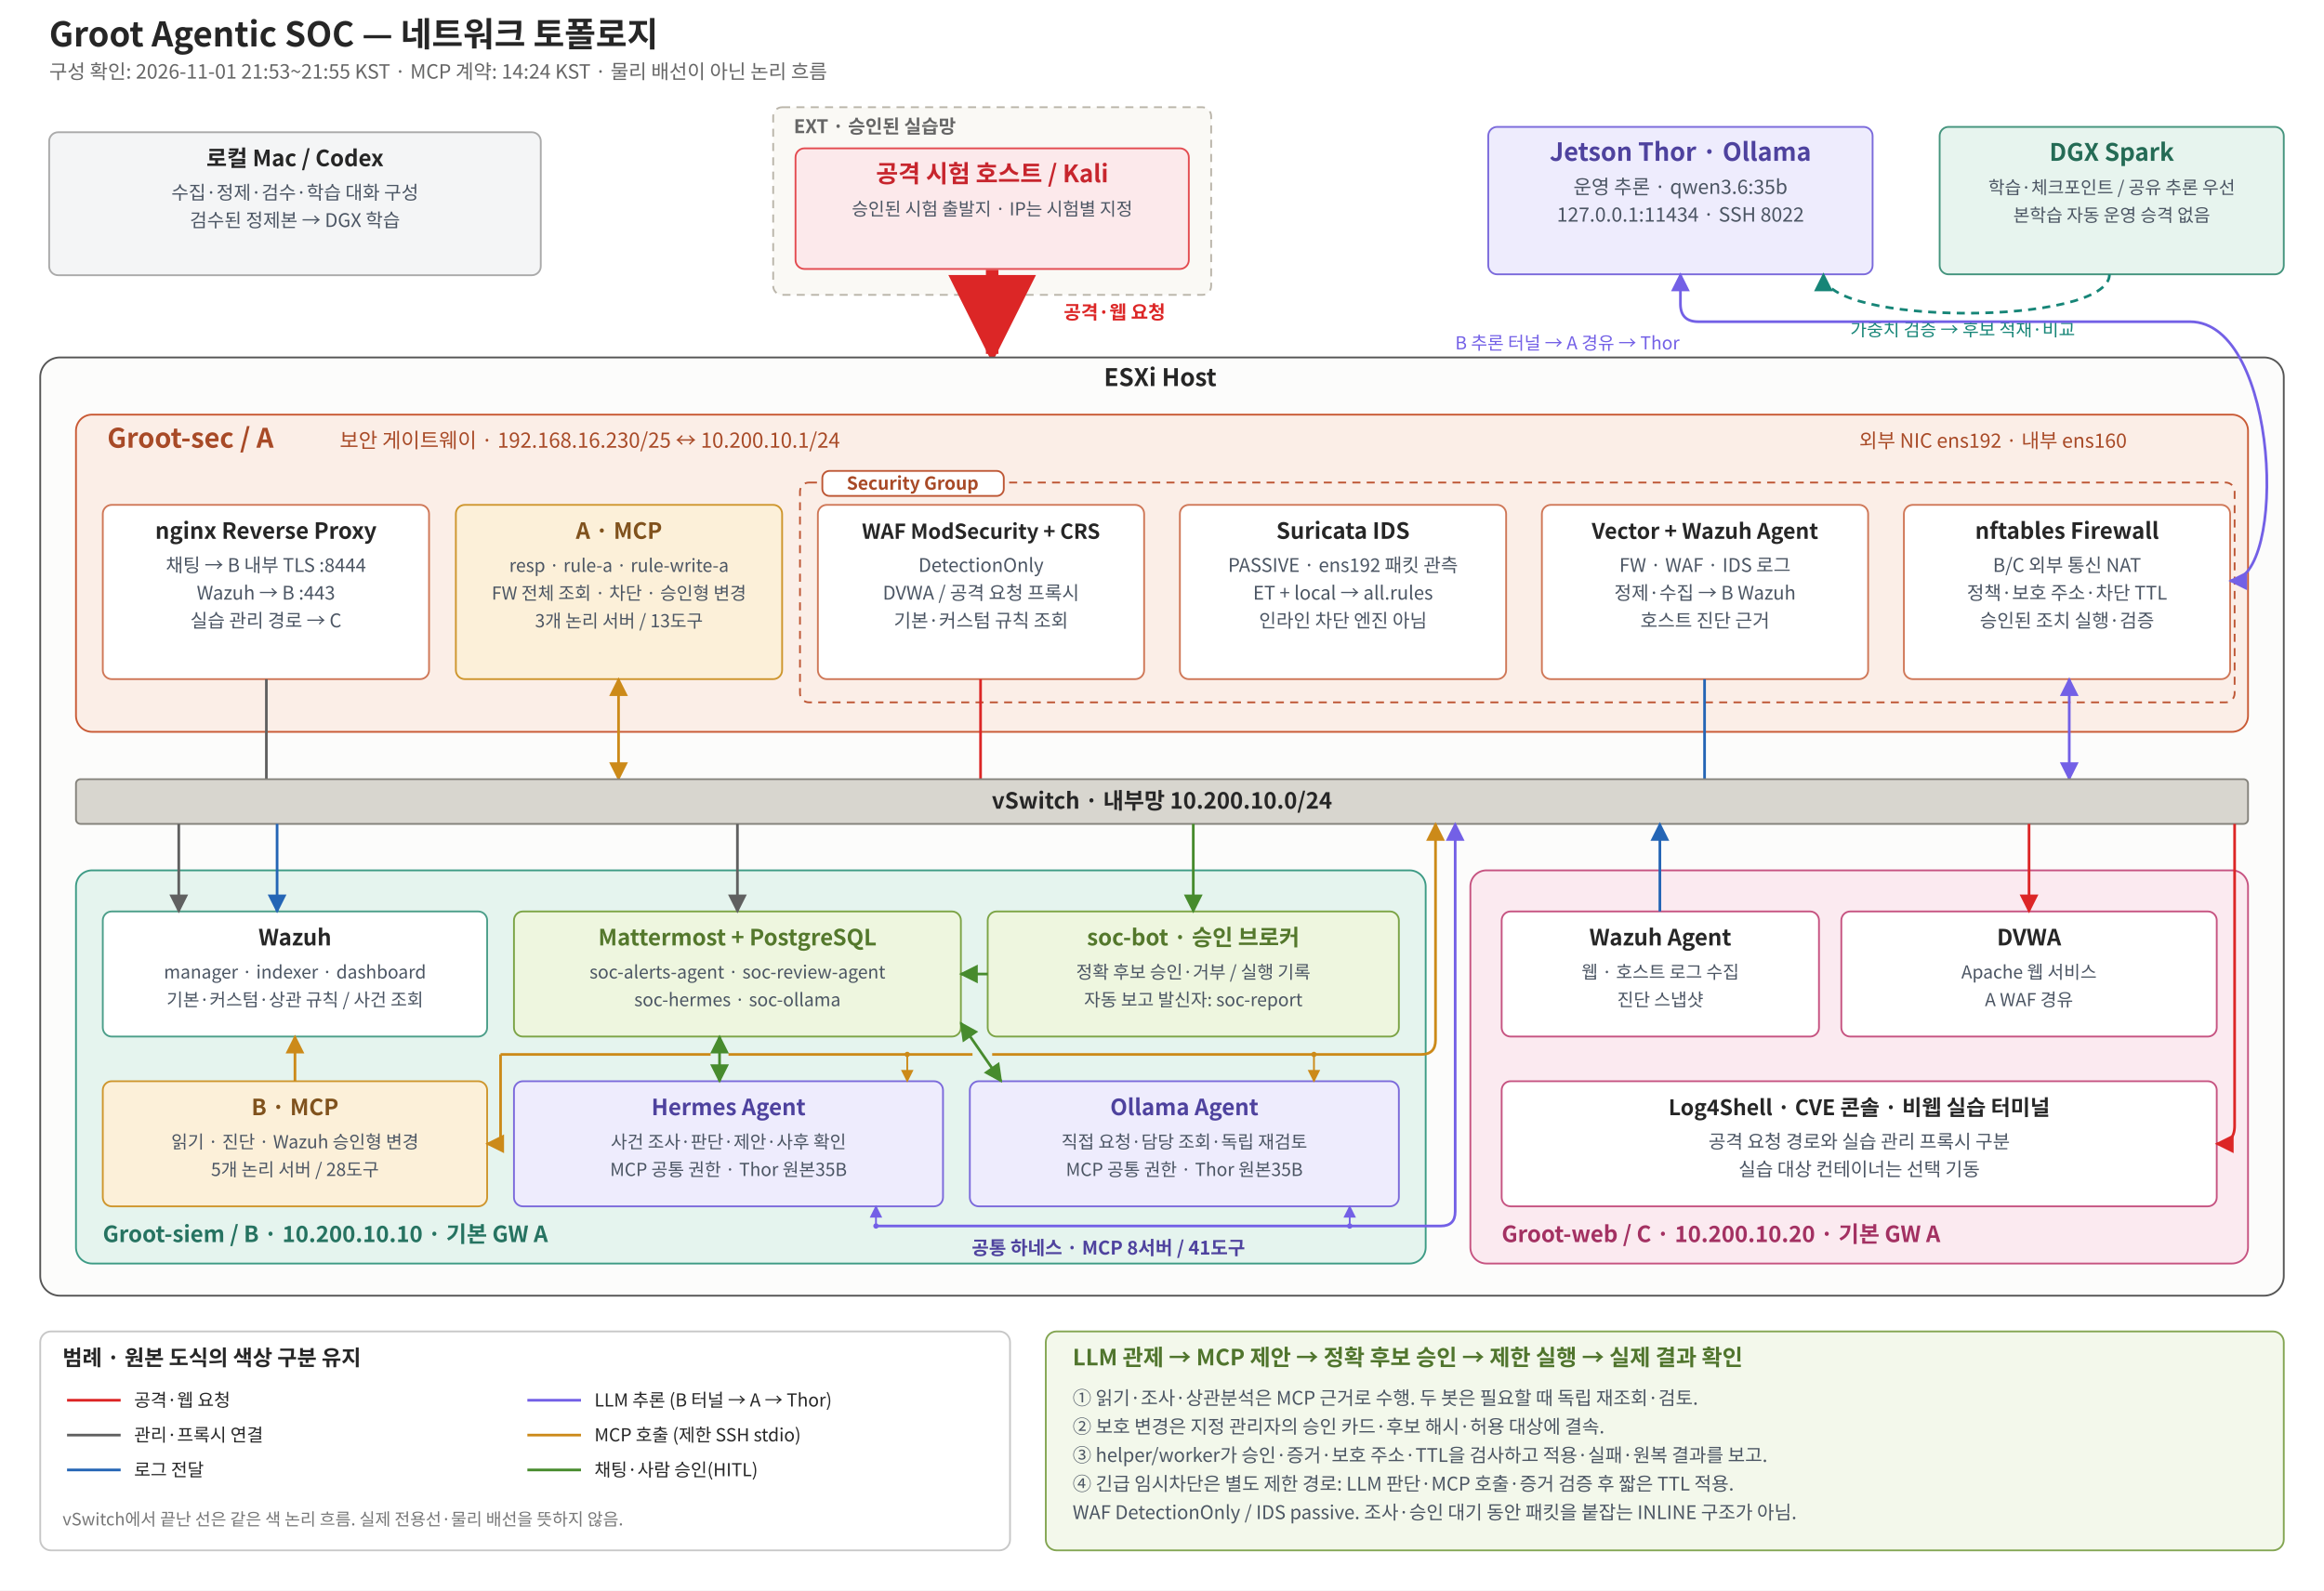
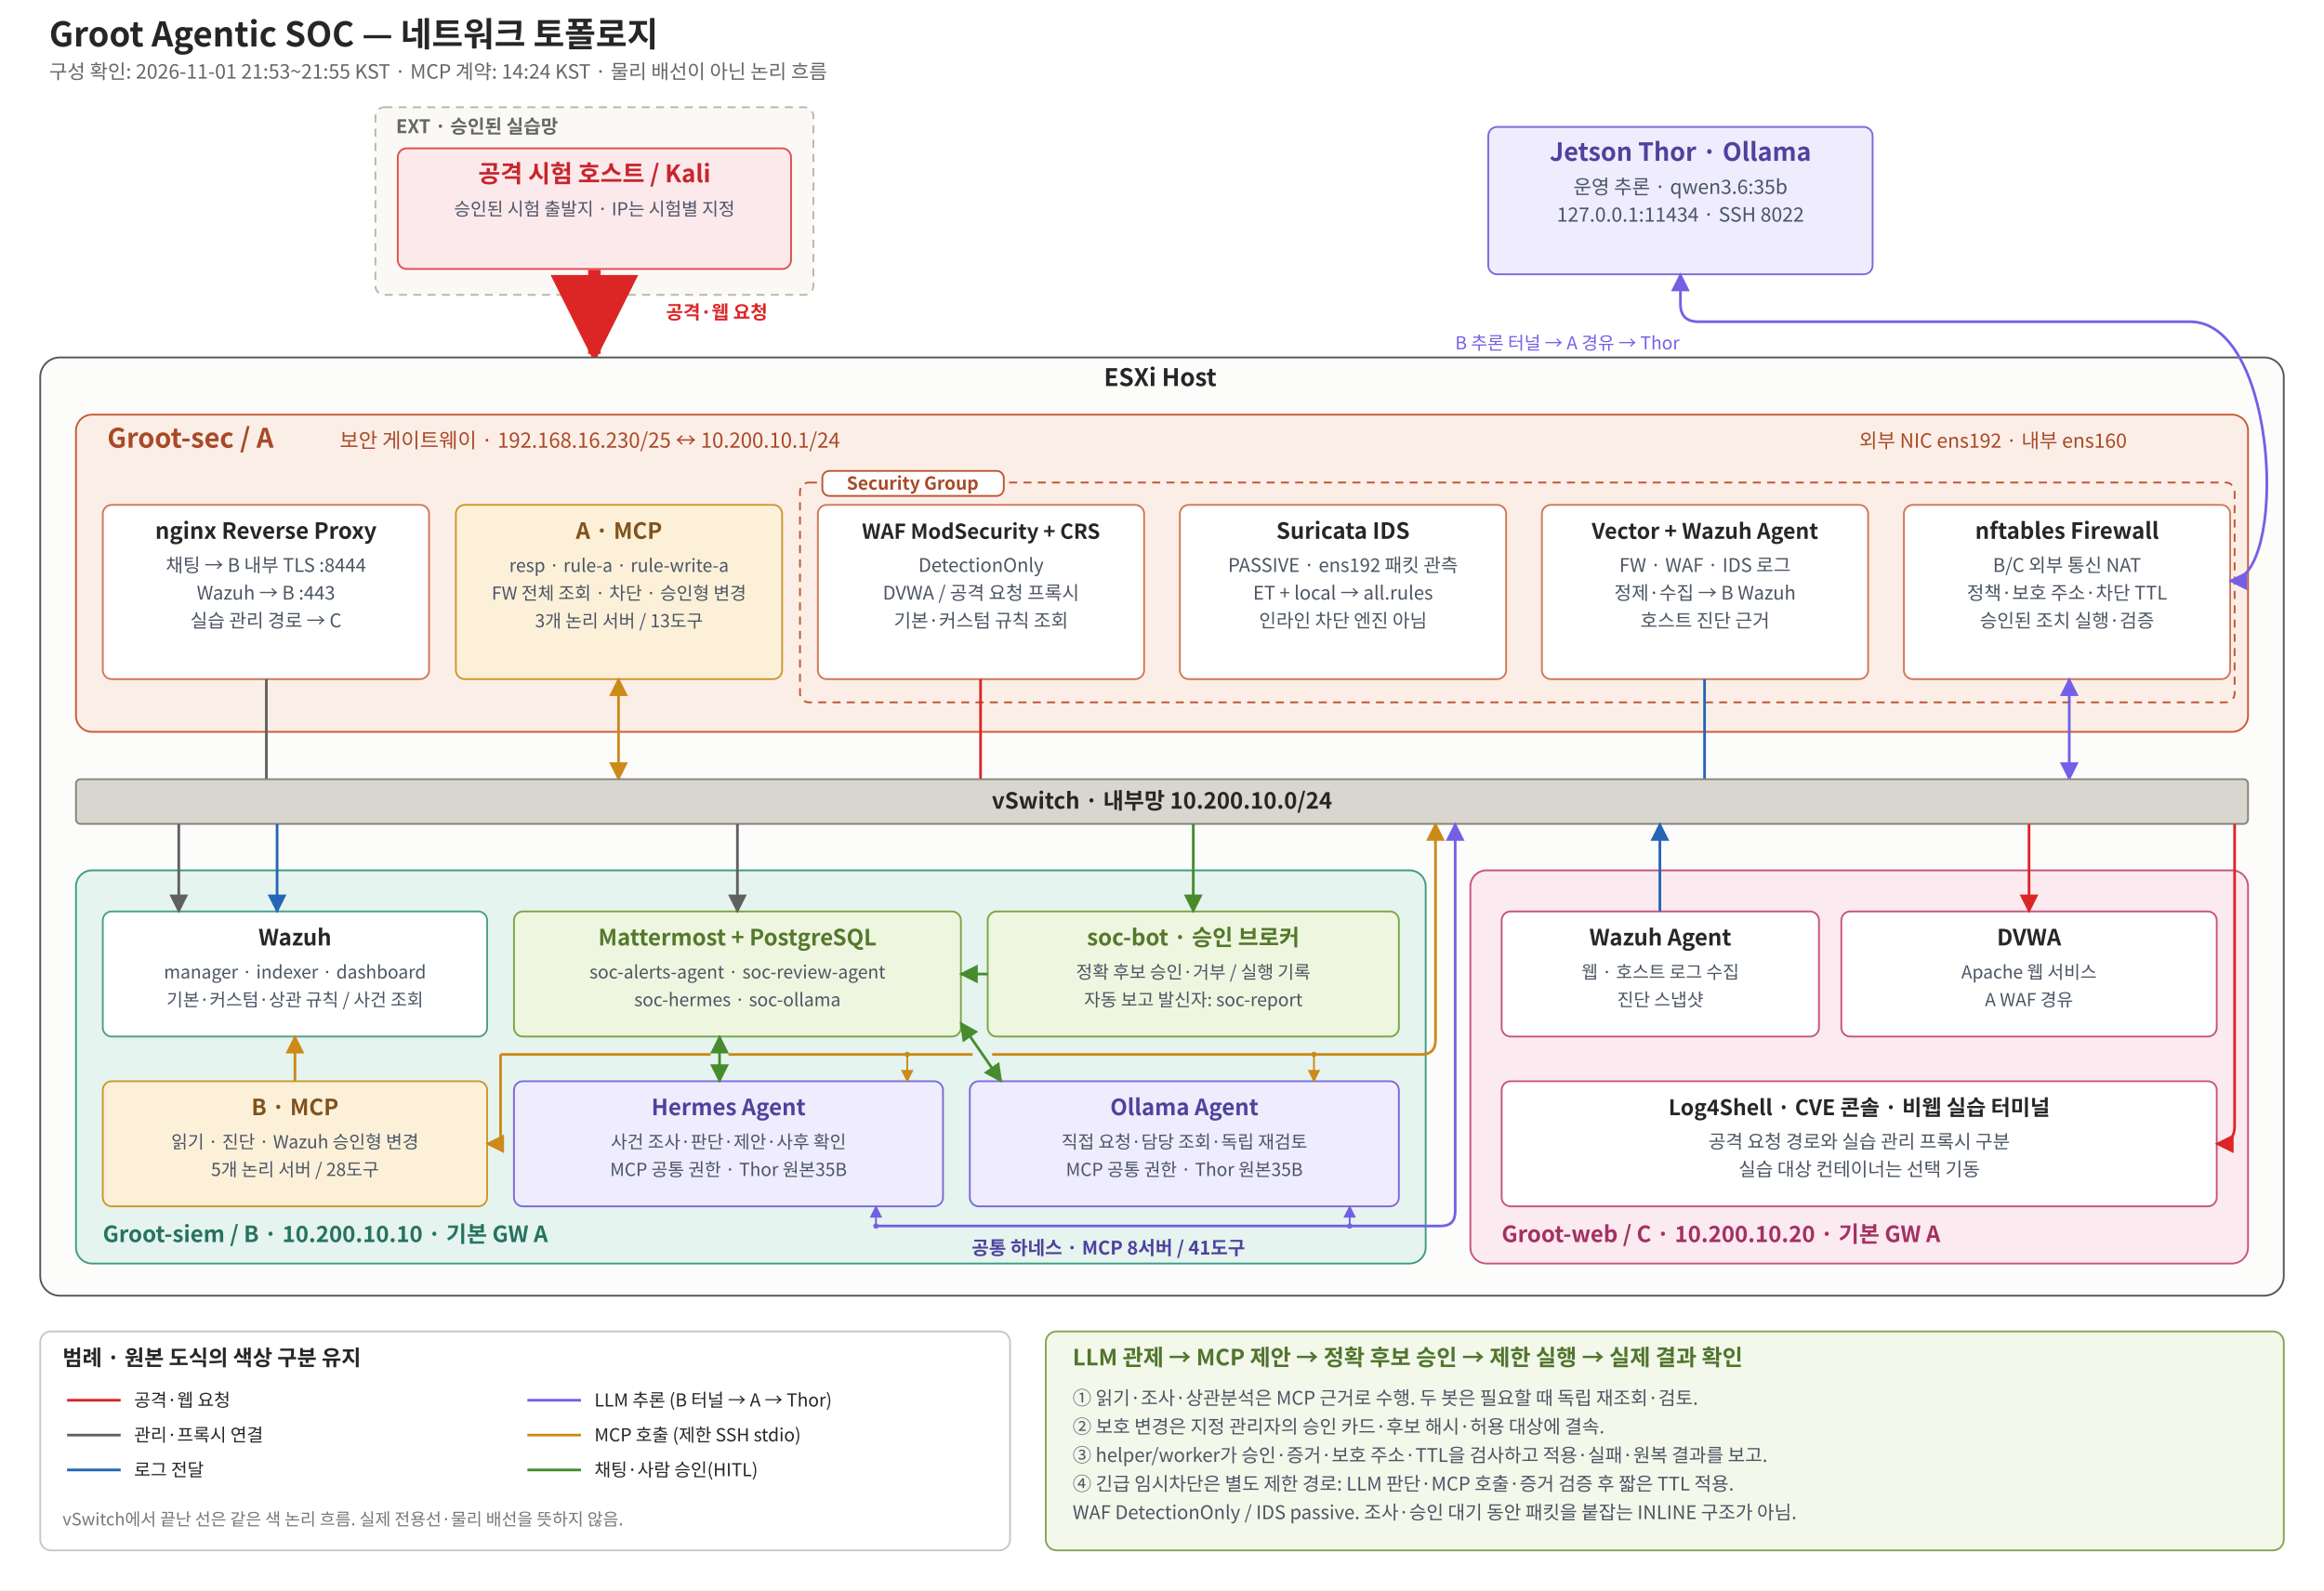
<svg xmlns="http://www.w3.org/2000/svg" width="2600" height="1780" viewBox="0 0 2600 1780" role="img" aria-labelledby="title desc">
  <style>text{font-family:"Apple SD Gothic Neo","Noto Sans CJK KR","Malgun Gothic",sans-serif;fill:#262626}</style>
  <defs>
    <marker id="attack" viewBox="0 0 10 10" refX="9" refY="5" markerWidth="7" markerHeight="7" orient="auto-start-reverse">
      <path d="M0 0L10 5L0 10Z" fill="#dc2626" />
    </marker>
    <marker id="management" viewBox="0 0 10 10" refX="9" refY="5" markerWidth="7" markerHeight="7" orient="auto-start-reverse">
      <path d="M0 0L10 5L0 10Z" fill="#606060" />
    </marker>
    <marker id="logs" viewBox="0 0 10 10" refX="9" refY="5" markerWidth="7" markerHeight="7" orient="auto-start-reverse">
      <path d="M0 0L10 5L0 10Z" fill="#2465b5" />
    </marker>
    <marker id="llm" viewBox="0 0 10 10" refX="9" refY="5" markerWidth="7" markerHeight="7" orient="auto-start-reverse">
      <path d="M0 0L10 5L0 10Z" fill="#7360e6" />
    </marker>
    <marker id="mcp" viewBox="0 0 10 10" refX="9" refY="5" markerWidth="7" markerHeight="7" orient="auto-start-reverse">
      <path d="M0 0L10 5L0 10Z" fill="#cc8a19" />
    </marker>
    <marker id="approval" viewBox="0 0 10 10" refX="9" refY="5" markerWidth="7" markerHeight="7" orient="auto-start-reverse">
      <path d="M0 0L10 5L0 10Z" fill="#478b2d" />
    </marker>
    <marker id="internal" viewBox="0 0 10 10" refX="9" refY="5" markerWidth="7" markerHeight="7" orient="auto-start-reverse">
      <path d="M0 0L10 5L0 10Z" fill="#cf5389" />
    </marker>
    <marker id="external" viewBox="0 0 10 10" refX="9" refY="5" markerWidth="7" markerHeight="7" orient="auto-start-reverse">
      <path d="M0 0L10 5L0 10Z" fill="#ef9848" />
    </marker>
-     <marker id="training" viewBox="0 0 10 10" refX="9" refY="5" markerWidth="7" markerHeight="7" orient="auto-start-reverse">
-       <path d="M0 0L10 5L0 10Z" fill="#168577" />
-     </marker>
  </defs>
  <rect x="0" y="0" width="2600" height="1780" rx="0" fill="#ffffff" stroke="none" stroke-width="2" />
  <text x="55" y="52" font-size="38" style="fill:#262626" text-anchor="start" font-weight="700">Groot Agentic SOC — 네트워크 토폴로지</text>
  <text x="55" y="88" font-size="22" style="fill:#666666" text-anchor="start">구성 확인: 2026-11-01 21:53~21:55 KST · MCP 계약: 14:24 KST · 물리 배선이 아닌 논리 흐름</text>
-   <rect x="55" y="148" width="550" height="160" rx="10" fill="#f4f5f6" stroke="#aaaaaa" stroke-width="2" />
-   <text x="330.0" y="186" font-size="25" style="fill:#262626" text-anchor="middle" font-weight="700">로컬 Mac / Codex</text>
-   <text x="330.0" y="223" font-size="21" style="fill:#4b5563" text-anchor="middle">수집·정제·검수·학습 대화 구성</text>
-   <text x="330.0" y="254" font-size="21" style="fill:#4b5563" text-anchor="middle">검수된 정제본 → DGX 학습</text>
-   <rect x="865" y="120" width="490" height="210" rx="10" fill="#faf9f5" stroke="#bab5aa" stroke-width="2" stroke-dasharray="9 7" />
-   <text x="888" y="149" font-size="21" style="fill:#666666" text-anchor="start" font-weight="700">EXT · 승인된 실습망</text>
-   <rect x="890" y="166" width="440" height="135" rx="10" fill="#fce9eb" stroke="#e34b50" stroke-width="2" />
-   <text x="1110.0" y="204" font-size="27" style="fill:#c7252d" text-anchor="middle" font-weight="700">공격 시험 호스트 / Kali</text>
-   <text x="1110.0" y="241" font-size="20" style="fill:#4b5563" text-anchor="middle">승인된 시험 출발지 · IP는 시험별 지정</text>
-   <path d="M1110 302V396" fill="none" stroke="#dc2626" stroke-width="14" stroke-linejoin="round" marker-end="url(#attack)" />
-   <text x="1190" y="357" font-size="21" style="fill:#dc2626" text-anchor="start" font-weight="700">공격·웹 요청</text>
+   <rect x="420" y="120" width="490" height="210" rx="10" fill="#faf9f5" stroke="#bab5aa" stroke-width="2" stroke-dasharray="9 7" />
+   <text x="443" y="149" font-size="21" style="fill:#666666" text-anchor="start" font-weight="700">EXT · 승인된 실습망</text>
+   <rect x="445" y="166" width="440" height="135" rx="10" fill="#fce9eb" stroke="#e34b50" stroke-width="2" />
+   <text x="665.0" y="204" font-size="27" style="fill:#c7252d" text-anchor="middle" font-weight="700">공격 시험 호스트 / Kali</text>
+   <text x="665.0" y="241" font-size="20" style="fill:#4b5563" text-anchor="middle">승인된 시험 출발지 · IP는 시험별 지정</text>
+   <path d="M665 302V396" fill="none" stroke="#dc2626" stroke-width="14" stroke-linejoin="round" marker-end="url(#attack)" />
+   <text x="745" y="357" font-size="21" style="fill:#dc2626" text-anchor="start" font-weight="700">공격·웹 요청</text>
  <rect x="1665" y="142" width="430" height="165" rx="10" fill="#eeecfd" stroke="#7b6adb" stroke-width="2" />
  <text x="1880.0" y="180" font-size="28" style="fill:#4e429e" text-anchor="middle" font-weight="700">Jetson Thor · Ollama</text>
  <text x="1880.0" y="217" font-size="22" style="fill:#4b5563" text-anchor="middle">운영 추론 · qwen3.6:35b</text>
  <text x="1880.0" y="248" font-size="22" style="fill:#4b5563" text-anchor="middle">127.0.0.1:11434 · SSH 8022</text>
-   <rect x="2170" y="142" width="385" height="165" rx="10" fill="#e7f4ee" stroke="#44947d" stroke-width="2" />
-   <text x="2362.5" y="180" font-size="27" style="fill:#246b55" text-anchor="middle" font-weight="700">DGX Spark</text>
-   <text x="2362.5" y="217" font-size="20" style="fill:#4b5563" text-anchor="middle">학습·체크포인트 / 공유 추론 우선</text>
-   <text x="2362.5" y="248" font-size="20" style="fill:#4b5563" text-anchor="middle">본학습 자동 운영 승격 없음</text>
-   <path d="M2360 307C2360 365 2040 365 2040 307" fill="none" stroke="#168577" stroke-width="3" stroke-linejoin="round" marker-end="url(#training)" stroke-dasharray="9 7" />
-   <text x="2070" y="376" font-size="20" style="fill:#168577" text-anchor="start">가중치 검증 → 후보 적재·비교</text>
  <rect x="45" y="400" width="2510" height="1050" rx="22" fill="#fcfcfb" stroke="#555555" stroke-width="2" />
  <text x="1298" y="432" font-size="27" style="fill:#262626" text-anchor="middle" font-weight="700">ESXi Host</text>
  <rect x="85" y="464" width="2430" height="355" rx="18" fill="#fbeee7" stroke="#c95a35" stroke-width="2" />
  <text x="120" y="501" font-size="30" style="fill:#a84a27" text-anchor="start" font-weight="700">Groot-sec / A</text>
  <text x="380" y="501" font-size="23" style="fill:#a84a27" text-anchor="start">보안 게이트웨이 · 192.168.16.230/25 ↔ 10.200.10.1/24</text>
  <text x="2080" y="501" font-size="22" style="fill:#a84a27" text-anchor="start">외부 NIC ens192 · 내부 ens160</text>
  <rect x="895" y="540" width="1605" height="246" rx="10" fill="none" stroke="#bd5634" stroke-width="2" stroke-dasharray="9 7" />
  <rect x="920" y="527" width="203" height="28" rx="8" fill="white" stroke="#bd5634" stroke-width="2" />
  <text x="1021" y="548" font-size="20" style="fill:#a84a27" text-anchor="middle" font-weight="700">Security Group</text>
  <rect x="115" y="565" width="365" height="195" rx="10" fill="white" stroke="#cf7757" stroke-width="2" />
  <text x="297.5" y="603" font-size="25" style="fill:#262626" text-anchor="middle" font-weight="700">nginx Reverse Proxy</text>
  <text x="297.5" y="640" font-size="21" style="fill:#4b5563" text-anchor="middle">채팅 → B 내부 TLS :8444</text>
  <text x="297.5" y="671" font-size="21" style="fill:#4b5563" text-anchor="middle">Wazuh → B :443</text>
  <text x="297.5" y="702" font-size="21" style="fill:#4b5563" text-anchor="middle">실습 관리 경로 → C</text>
  <rect x="510" y="565" width="365" height="195" rx="10" fill="#fcf0d9" stroke="#ce962d" stroke-width="2" />
  <text x="692.5" y="603" font-size="25" style="fill:#80521d" text-anchor="middle" font-weight="700">A · MCP</text>
  <text x="692.5" y="640" font-size="20" style="fill:#4b5563" text-anchor="middle">resp · rule-a · rule-write-a</text>
  <text x="692.5" y="671" font-size="20" style="fill:#4b5563" text-anchor="middle">FW 전체 조회 · 차단 · 승인형 변경</text>
  <text x="692.5" y="702" font-size="20" style="fill:#4b5563" text-anchor="middle">3개 논리 서버 / 13도구</text>
  <rect x="915" y="565" width="365" height="195" rx="10" fill="white" stroke="#cf7757" stroke-width="2" />
  <text x="1097.5" y="603" font-size="23" style="fill:#262626" text-anchor="middle" font-weight="700">WAF ModSecurity + CRS</text>
  <text x="1097.5" y="640" font-size="21" style="fill:#4b5563" text-anchor="middle">DetectionOnly</text>
  <text x="1097.5" y="671" font-size="21" style="fill:#4b5563" text-anchor="middle">DVWA / 공격 요청 프록시</text>
  <text x="1097.5" y="702" font-size="21" style="fill:#4b5563" text-anchor="middle">기본·커스텀 규칙 조회</text>
  <rect x="1320" y="565" width="365" height="195" rx="10" fill="white" stroke="#cf7757" stroke-width="2" />
  <text x="1502.5" y="603" font-size="25" style="fill:#262626" text-anchor="middle" font-weight="700">Suricata IDS</text>
  <text x="1502.5" y="640" font-size="21" style="fill:#4b5563" text-anchor="middle">PASSIVE · ens192 패킷 관측</text>
  <text x="1502.5" y="671" font-size="21" style="fill:#4b5563" text-anchor="middle">ET + local → all.rules</text>
  <text x="1502.5" y="702" font-size="21" style="fill:#4b5563" text-anchor="middle">인라인 차단 엔진 아님</text>
  <rect x="1725" y="565" width="365" height="195" rx="10" fill="white" stroke="#cf7757" stroke-width="2" />
  <text x="1907.5" y="603" font-size="24" style="fill:#262626" text-anchor="middle" font-weight="700">Vector + Wazuh Agent</text>
  <text x="1907.5" y="640" font-size="21" style="fill:#4b5563" text-anchor="middle">FW · WAF · IDS 로그</text>
  <text x="1907.5" y="671" font-size="21" style="fill:#4b5563" text-anchor="middle">정제·수집 → B Wazuh</text>
  <text x="1907.5" y="702" font-size="21" style="fill:#4b5563" text-anchor="middle">호스트 진단 근거</text>
  <rect x="2130" y="565" width="365" height="195" rx="10" fill="white" stroke="#cf7757" stroke-width="2" />
  <text x="2312.5" y="603" font-size="25" style="fill:#262626" text-anchor="middle" font-weight="700">nftables Firewall</text>
  <text x="2312.5" y="640" font-size="21" style="fill:#4b5563" text-anchor="middle">B/C 외부 통신 NAT</text>
  <text x="2312.5" y="671" font-size="21" style="fill:#4b5563" text-anchor="middle">정책·보호 주소·차단 TTL</text>
  <text x="2312.5" y="702" font-size="21" style="fill:#4b5563" text-anchor="middle">승인된 조치 실행·검증</text>
  <path id="gateway-thor-inference" d="M2495 650C2560 650 2550 360 2450 360H1900Q1880 360 1880 340V307" fill="none" stroke="#7360e6" stroke-width="3" stroke-linejoin="round" marker-end="url(#llm)" marker-start="url(#llm)" />
  <text x="1628" y="391" font-size="20" style="fill:#7360e6" text-anchor="start">B 추론 터널 → A 경유 → Thor</text>
  <path d="M298 760V872" fill="none" stroke="#606060" stroke-width="3" stroke-linejoin="round" />
  <path d="M692 760V872" fill="none" stroke="#cc8a19" stroke-width="3" stroke-linejoin="round" marker-end="url(#mcp)" marker-start="url(#mcp)" />
  <path d="M1097 760V872" fill="none" stroke="#dc2626" stroke-width="3" stroke-linejoin="round" />
  <path d="M1907 760V872" fill="none" stroke="#2465b5" stroke-width="3" stroke-linejoin="round" />
  <path id="switch-gateway-inference" d="M2315 872V760" fill="none" stroke="#7360e6" stroke-width="3" stroke-linejoin="round" marker-end="url(#llm)" marker-start="url(#llm)" />
  <rect x="85" y="872" width="2430" height="50" rx="5" fill="#d8d6cf" stroke="#85837c" stroke-width="2" />
  <text x="1300" y="905" font-size="25" style="fill:#262626" text-anchor="middle" font-weight="700">vSwitch · 내부망 10.200.10.0/24</text>
  <rect x="85" y="974" width="1510" height="440" rx="18" fill="#e5f4ee" stroke="#3d9b85" stroke-width="2" />
  <rect x="1645" y="974" width="870" height="440" rx="18" fill="#fbeaf0" stroke="#c65381" stroke-width="2" />
  <rect x="115" y="1020" width="430" height="140" rx="10" fill="white" stroke="#4b9e89" stroke-width="2" />
  <text x="330.0" y="1058" font-size="25" style="fill:#262626" text-anchor="middle" font-weight="700">Wazuh</text>
  <text x="330.0" y="1095" font-size="20" style="fill:#4b5563" text-anchor="middle">manager · indexer · dashboard</text>
  <text x="330.0" y="1126" font-size="20" style="fill:#4b5563" text-anchor="middle">기본·커스텀·상관 규칙 / 사건 조회</text>
  <rect x="575" y="1020" width="500" height="140" rx="10" fill="#eef6df" stroke="#7ca446" stroke-width="2" />
  <text x="825.0" y="1058" font-size="25" style="fill:#54782c" text-anchor="middle" font-weight="700">Mattermost + PostgreSQL</text>
  <text x="825.0" y="1095" font-size="20" style="fill:#4b5563" text-anchor="middle">soc-alerts-agent · soc-review-agent</text>
  <text x="825.0" y="1126" font-size="20" style="fill:#4b5563" text-anchor="middle">soc-hermes · soc-ollama</text>
  <rect x="1105" y="1020" width="460" height="140" rx="10" fill="#eef6df" stroke="#7ca446" stroke-width="2" />
  <text x="1335.0" y="1058" font-size="25" style="fill:#54782c" text-anchor="middle" font-weight="700">soc-bot · 승인 브로커</text>
  <text x="1335.0" y="1095" font-size="20" style="fill:#4b5563" text-anchor="middle">정확 후보 승인·거부 / 실행 기록</text>
  <text x="1335.0" y="1126" font-size="20" style="fill:#4b5563" text-anchor="middle">자동 보고 발신자: soc-report</text>
  <rect x="115" y="1210" width="430" height="140" rx="10" fill="#fcf0d9" stroke="#ce962d" stroke-width="2" />
  <text x="330.0" y="1248" font-size="25" style="fill:#80521d" text-anchor="middle" font-weight="700">B · MCP</text>
  <text x="330.0" y="1285" font-size="20" style="fill:#4b5563" text-anchor="middle">읽기 · 진단 · Wazuh 승인형 변경</text>
  <text x="330.0" y="1316" font-size="20" style="fill:#4b5563" text-anchor="middle">5개 논리 서버 / 28도구</text>
  <rect x="575" y="1210" width="480" height="140" rx="10" fill="#eeecfd" stroke="#7b6adb" stroke-width="2" />
  <text x="815.0" y="1248" font-size="25" style="fill:#4e429e" text-anchor="middle" font-weight="700">Hermes Agent</text>
  <text x="815.0" y="1285" font-size="20" style="fill:#4b5563" text-anchor="middle">사건 조사·판단·제안·사후 확인</text>
  <text x="815.0" y="1316" font-size="20" style="fill:#4b5563" text-anchor="middle">MCP 공통 권한 · Thor 원본35B</text>
  <rect x="1085" y="1210" width="480" height="140" rx="10" fill="#eeecfd" stroke="#7b6adb" stroke-width="2" />
  <text x="1325.0" y="1248" font-size="25" style="fill:#4e429e" text-anchor="middle" font-weight="700">Ollama Agent</text>
  <text x="1325.0" y="1285" font-size="20" style="fill:#4b5563" text-anchor="middle">직접 요청·담당 조회·독립 재검토</text>
  <text x="1325.0" y="1316" font-size="20" style="fill:#4b5563" text-anchor="middle">MCP 공통 권한 · Thor 원본35B</text>
  <text x="115" y="1390" font-size="25" style="fill:#267361" text-anchor="start" font-weight="700">Groot-siem / B · 10.200.10.10 · 기본 GW A</text>
  <rect x="1680" y="1020" width="355" height="140" rx="10" fill="white" stroke="#c65381" stroke-width="2" />
  <text x="1857.5" y="1058" font-size="25" style="fill:#262626" text-anchor="middle" font-weight="700">Wazuh Agent</text>
  <text x="1857.5" y="1095" font-size="20" style="fill:#4b5563" text-anchor="middle">웹 · 호스트 로그 수집</text>
  <text x="1857.5" y="1126" font-size="20" style="fill:#4b5563" text-anchor="middle">진단 스냅샷</text>
  <rect x="2060" y="1020" width="420" height="140" rx="10" fill="white" stroke="#c65381" stroke-width="2" />
  <text x="2270.0" y="1058" font-size="25" style="fill:#262626" text-anchor="middle" font-weight="700">DVWA</text>
  <text x="2270.0" y="1095" font-size="20" style="fill:#4b5563" text-anchor="middle">Apache 웹 서비스</text>
  <text x="2270.0" y="1126" font-size="20" style="fill:#4b5563" text-anchor="middle">A WAF 경유</text>
  <rect x="1680" y="1210" width="800" height="140" rx="10" fill="white" stroke="#c65381" stroke-width="2" />
  <text x="2080.0" y="1248" font-size="24" style="fill:#262626" text-anchor="middle" font-weight="700">Log4Shell · CVE 콘솔 · 비웹 실습 터미널</text>
  <text x="2080.0" y="1285" font-size="21" style="fill:#4b5563" text-anchor="middle">공격 요청 경로와 실습 관리 프록시 구분</text>
  <text x="2080.0" y="1316" font-size="21" style="fill:#4b5563" text-anchor="middle">실습 대상 컨테이너는 선택 기동</text>
  <text x="1680" y="1390" font-size="25" style="fill:#a33162" text-anchor="start" font-weight="700">Groot-web / C · 10.200.10.20 · 기본 GW A</text>
  <path d="M200 922V1020" fill="none" stroke="#606060" stroke-width="3" stroke-linejoin="round" marker-end="url(#management)" />
  <path d="M310 922V1020" fill="none" stroke="#2465b5" stroke-width="3" stroke-linejoin="round" marker-end="url(#logs)" />
  <path d="M825 922V1020" fill="none" stroke="#606060" stroke-width="3" stroke-linejoin="round" marker-end="url(#management)" />
  <path d="M1335 922V1020" fill="none" stroke="#478b2d" stroke-width="3" stroke-linejoin="round" marker-end="url(#approval)" />
  <path d="M2270 922V1020" fill="none" stroke="#dc2626" stroke-width="3" stroke-linejoin="round" marker-end="url(#attack)" />
  <path d="M1857 1020V922" fill="none" stroke="#2465b5" stroke-width="3" stroke-linejoin="round" marker-end="url(#logs)" />
  <path d="M2500 922V1260Q2500 1280 2480 1280" fill="none" stroke="#dc2626" stroke-width="3" stroke-linejoin="round" marker-end="url(#attack)" />
  <path d="M330 1210V1160" fill="none" stroke="#cc8a19" stroke-width="3" stroke-linejoin="round" marker-end="url(#mcp)" />
  <path id="mcp-shared-to-a" d="M560 1180H795M815 1180H1088M1110 1180H1590Q1606 1180 1606 1164V922" fill="none" stroke="#cc8a19" stroke-width="3" stroke-linejoin="round" marker-end="url(#mcp)" />
  <path id="mcp-shared-to-b" d="M560 1180V1272Q560 1280 552 1280H545" fill="none" stroke="#cc8a19" stroke-width="3" stroke-linejoin="round" marker-end="url(#mcp)" />
  <path id="hermes-mcp-shared" d="M1015 1210V1180" fill="none" stroke="#cc8a19" stroke-width="2" stroke-linejoin="round" marker-start="url(#mcp)" />
  <path id="ollama-mcp-shared" d="M1470 1210V1180" fill="none" stroke="#cc8a19" stroke-width="2" stroke-linejoin="round" marker-start="url(#mcp)" />
  <circle cx="1015" cy="1180" r="3" fill="#cc8a19" />
  <circle cx="1470" cy="1180" r="3" fill="#cc8a19" />
  <path id="mattermost-hermes" d="M805 1160V1210" fill="none" stroke="#478b2d" stroke-width="3" stroke-linejoin="round" marker-end="url(#approval)" marker-start="url(#approval)" />
  <path id="mattermost-ollama" d="M1075 1145L1120 1210" fill="none" stroke="#478b2d" stroke-width="3" stroke-linejoin="round" marker-end="url(#approval)" marker-start="url(#approval)" />
  <path d="M1105 1090H1075" fill="none" stroke="#478b2d" stroke-width="3" stroke-linejoin="round" marker-end="url(#approval)" />
  <path id="inference-shared-to-gateway" d="M980 1372H1612Q1628 1372 1628 1356V922" fill="none" stroke="#7360e6" stroke-width="3" stroke-linejoin="round" marker-end="url(#llm)" />
  <path id="hermes-inference" d="M980 1350V1372" fill="none" stroke="#7360e6" stroke-width="2" stroke-linejoin="round" marker-start="url(#llm)" />
  <path id="ollama-inference" d="M1510 1350V1372" fill="none" stroke="#7360e6" stroke-width="2" stroke-linejoin="round" marker-start="url(#llm)" />
  <circle cx="980" cy="1372" r="3" fill="#7360e6" />
  <circle cx="1510" cy="1372" r="3" fill="#7360e6" />
  <text x="1240" y="1404" font-size="21" style="fill:#4e429e" text-anchor="middle" font-weight="700">공통 하네스 · MCP 8서버 / 41도구</text>
  <rect x="45" y="1490" width="1085" height="245" rx="12" fill="white" stroke="#c7c7c7" stroke-width="2" />
  <text x="70" y="1528" font-size="24" style="fill:#262626" text-anchor="start" font-weight="700">범례 · 원본 도식의 색상 구분 유지</text>
  <path d="M75 1567h60" fill="none" stroke="#dc2626" stroke-width="3" stroke-linejoin="round" />
  <text x="150" y="1574" font-size="20" style="fill:#262626" text-anchor="start">공격·웹 요청</text>
  <path d="M75 1606h60" fill="none" stroke="#606060" stroke-width="3" stroke-linejoin="round" />
  <text x="150" y="1613" font-size="20" style="fill:#262626" text-anchor="start">관리·프록시 연결</text>
  <path d="M75 1645h60" fill="none" stroke="#2465b5" stroke-width="3" stroke-linejoin="round" />
  <text x="150" y="1652" font-size="20" style="fill:#262626" text-anchor="start">로그 전달</text>
  <path d="M590 1567h60" fill="none" stroke="#7360e6" stroke-width="3" stroke-linejoin="round" />
  <text x="665" y="1574" font-size="20" style="fill:#262626" text-anchor="start">LLM 추론 (B 터널 → A → Thor)</text>
  <path d="M590 1606h60" fill="none" stroke="#cc8a19" stroke-width="3" stroke-linejoin="round" />
  <text x="665" y="1613" font-size="20" style="fill:#262626" text-anchor="start">MCP 호출 (제한 SSH stdio)</text>
  <path d="M590 1645h60" fill="none" stroke="#478b2d" stroke-width="3" stroke-linejoin="round" />
  <text x="665" y="1652" font-size="20" style="fill:#262626" text-anchor="start">채팅·사람 승인(HITL)</text>
  <text x="70" y="1707" font-size="19" style="fill:#777777" text-anchor="start">vSwitch에서 끝난 선은 같은 색 논리 흐름. 실제 전용선·물리 배선을 뜻하지 않음.</text>
  <rect x="1170" y="1490" width="1385" height="245" rx="12" fill="#f3f8eb" stroke="#83a552" stroke-width="2" />
  <text x="1200" y="1528" font-size="25" style="fill:#50752d" text-anchor="start" font-weight="700">LLM 관제 → MCP 제안 → 정확 후보 승인 → 제한 실행 → 실제 결과 확인</text>
  <text x="1200" y="1572" font-size="21" style="fill:#4b5563" text-anchor="start">① 읽기·조사·상관분석은 MCP 근거로 수행. 두 봇은 필요할 때 독립 재조회·검토.</text>
  <text x="1200" y="1604" font-size="21" style="fill:#4b5563" text-anchor="start">② 보호 변경은 지정 관리자의 승인 카드·후보 해시·허용 대상에 결속.</text>
  <text x="1200" y="1636" font-size="21" style="fill:#4b5563" text-anchor="start">③ helper/worker가 승인·증거·보호 주소·TTL을 검사하고 적용·실패·원복 결과를 보고.</text>
  <text x="1200" y="1668" font-size="21" style="fill:#4b5563" text-anchor="start">④ 긴급 임시차단은 별도 제한 경로: LLM 판단·MCP 호출·증거 검증 후 짧은 TTL 적용.</text>
  <text x="1200" y="1700" font-size="21" style="fill:#4b5563" text-anchor="start">WAF DetectionOnly / IDS passive. 조사·승인 대기 동안 패킷을 붙잡는 INLINE 구조가 아님.</text>
</svg>
